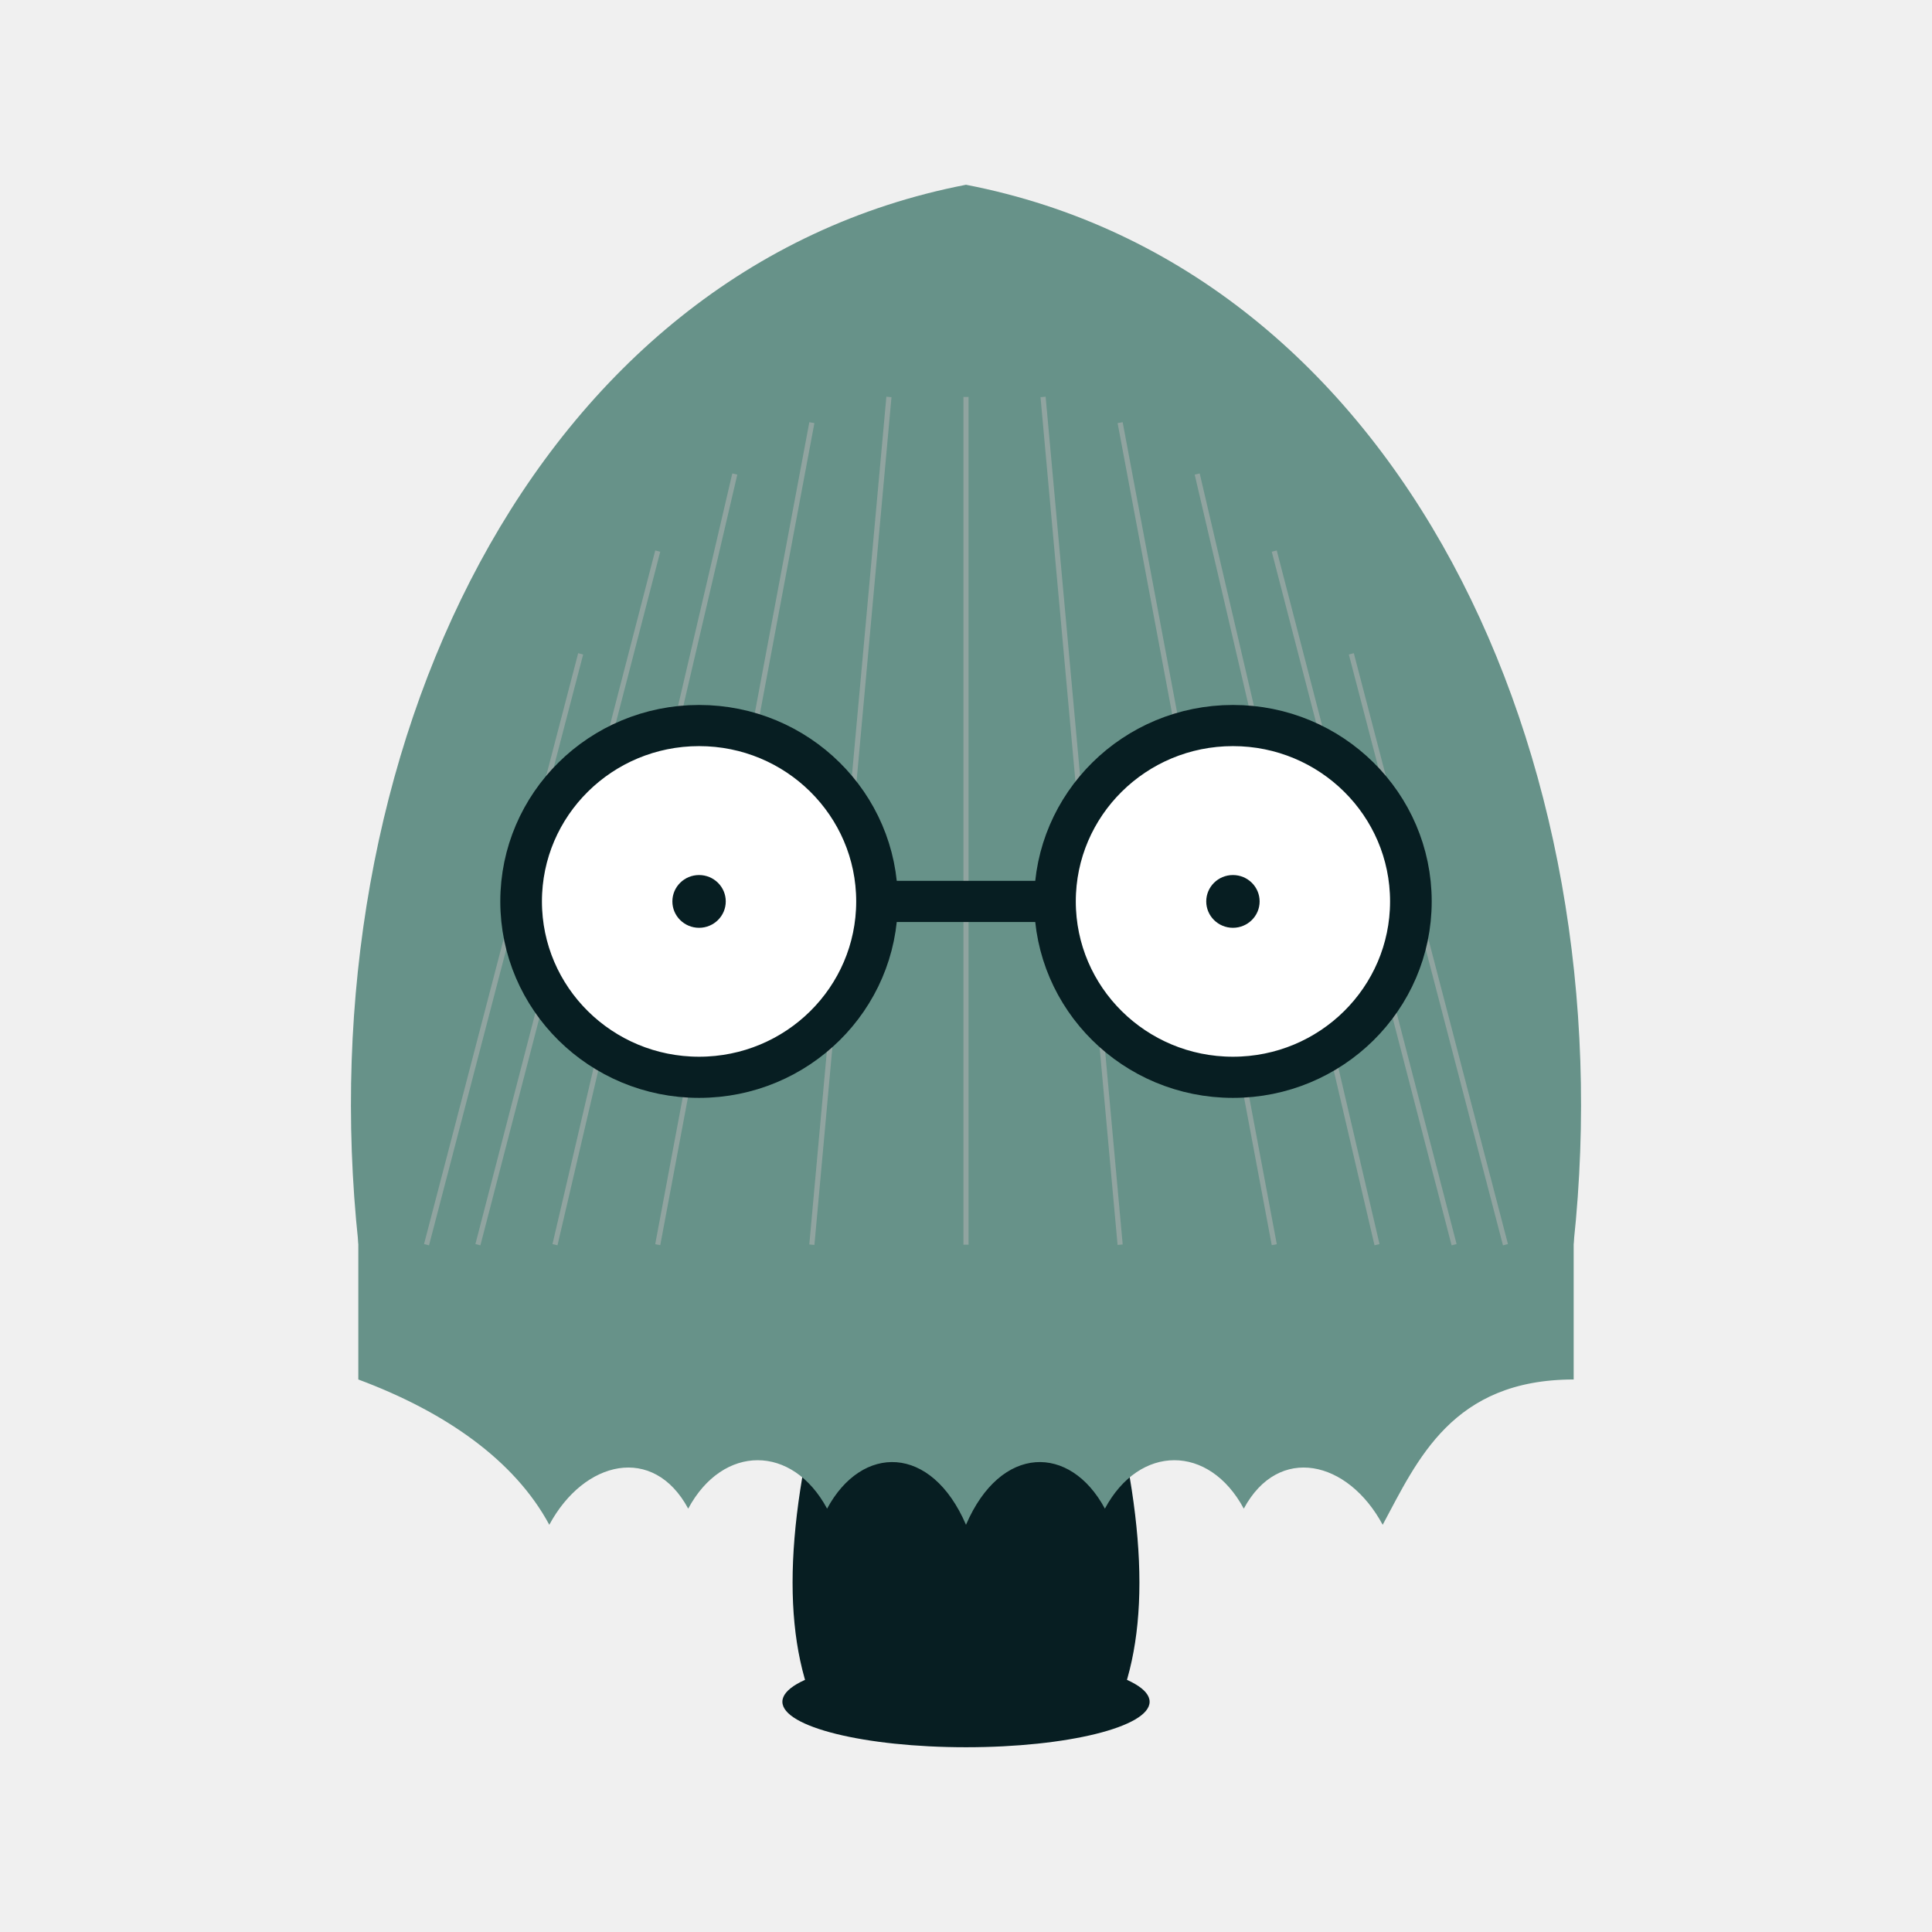
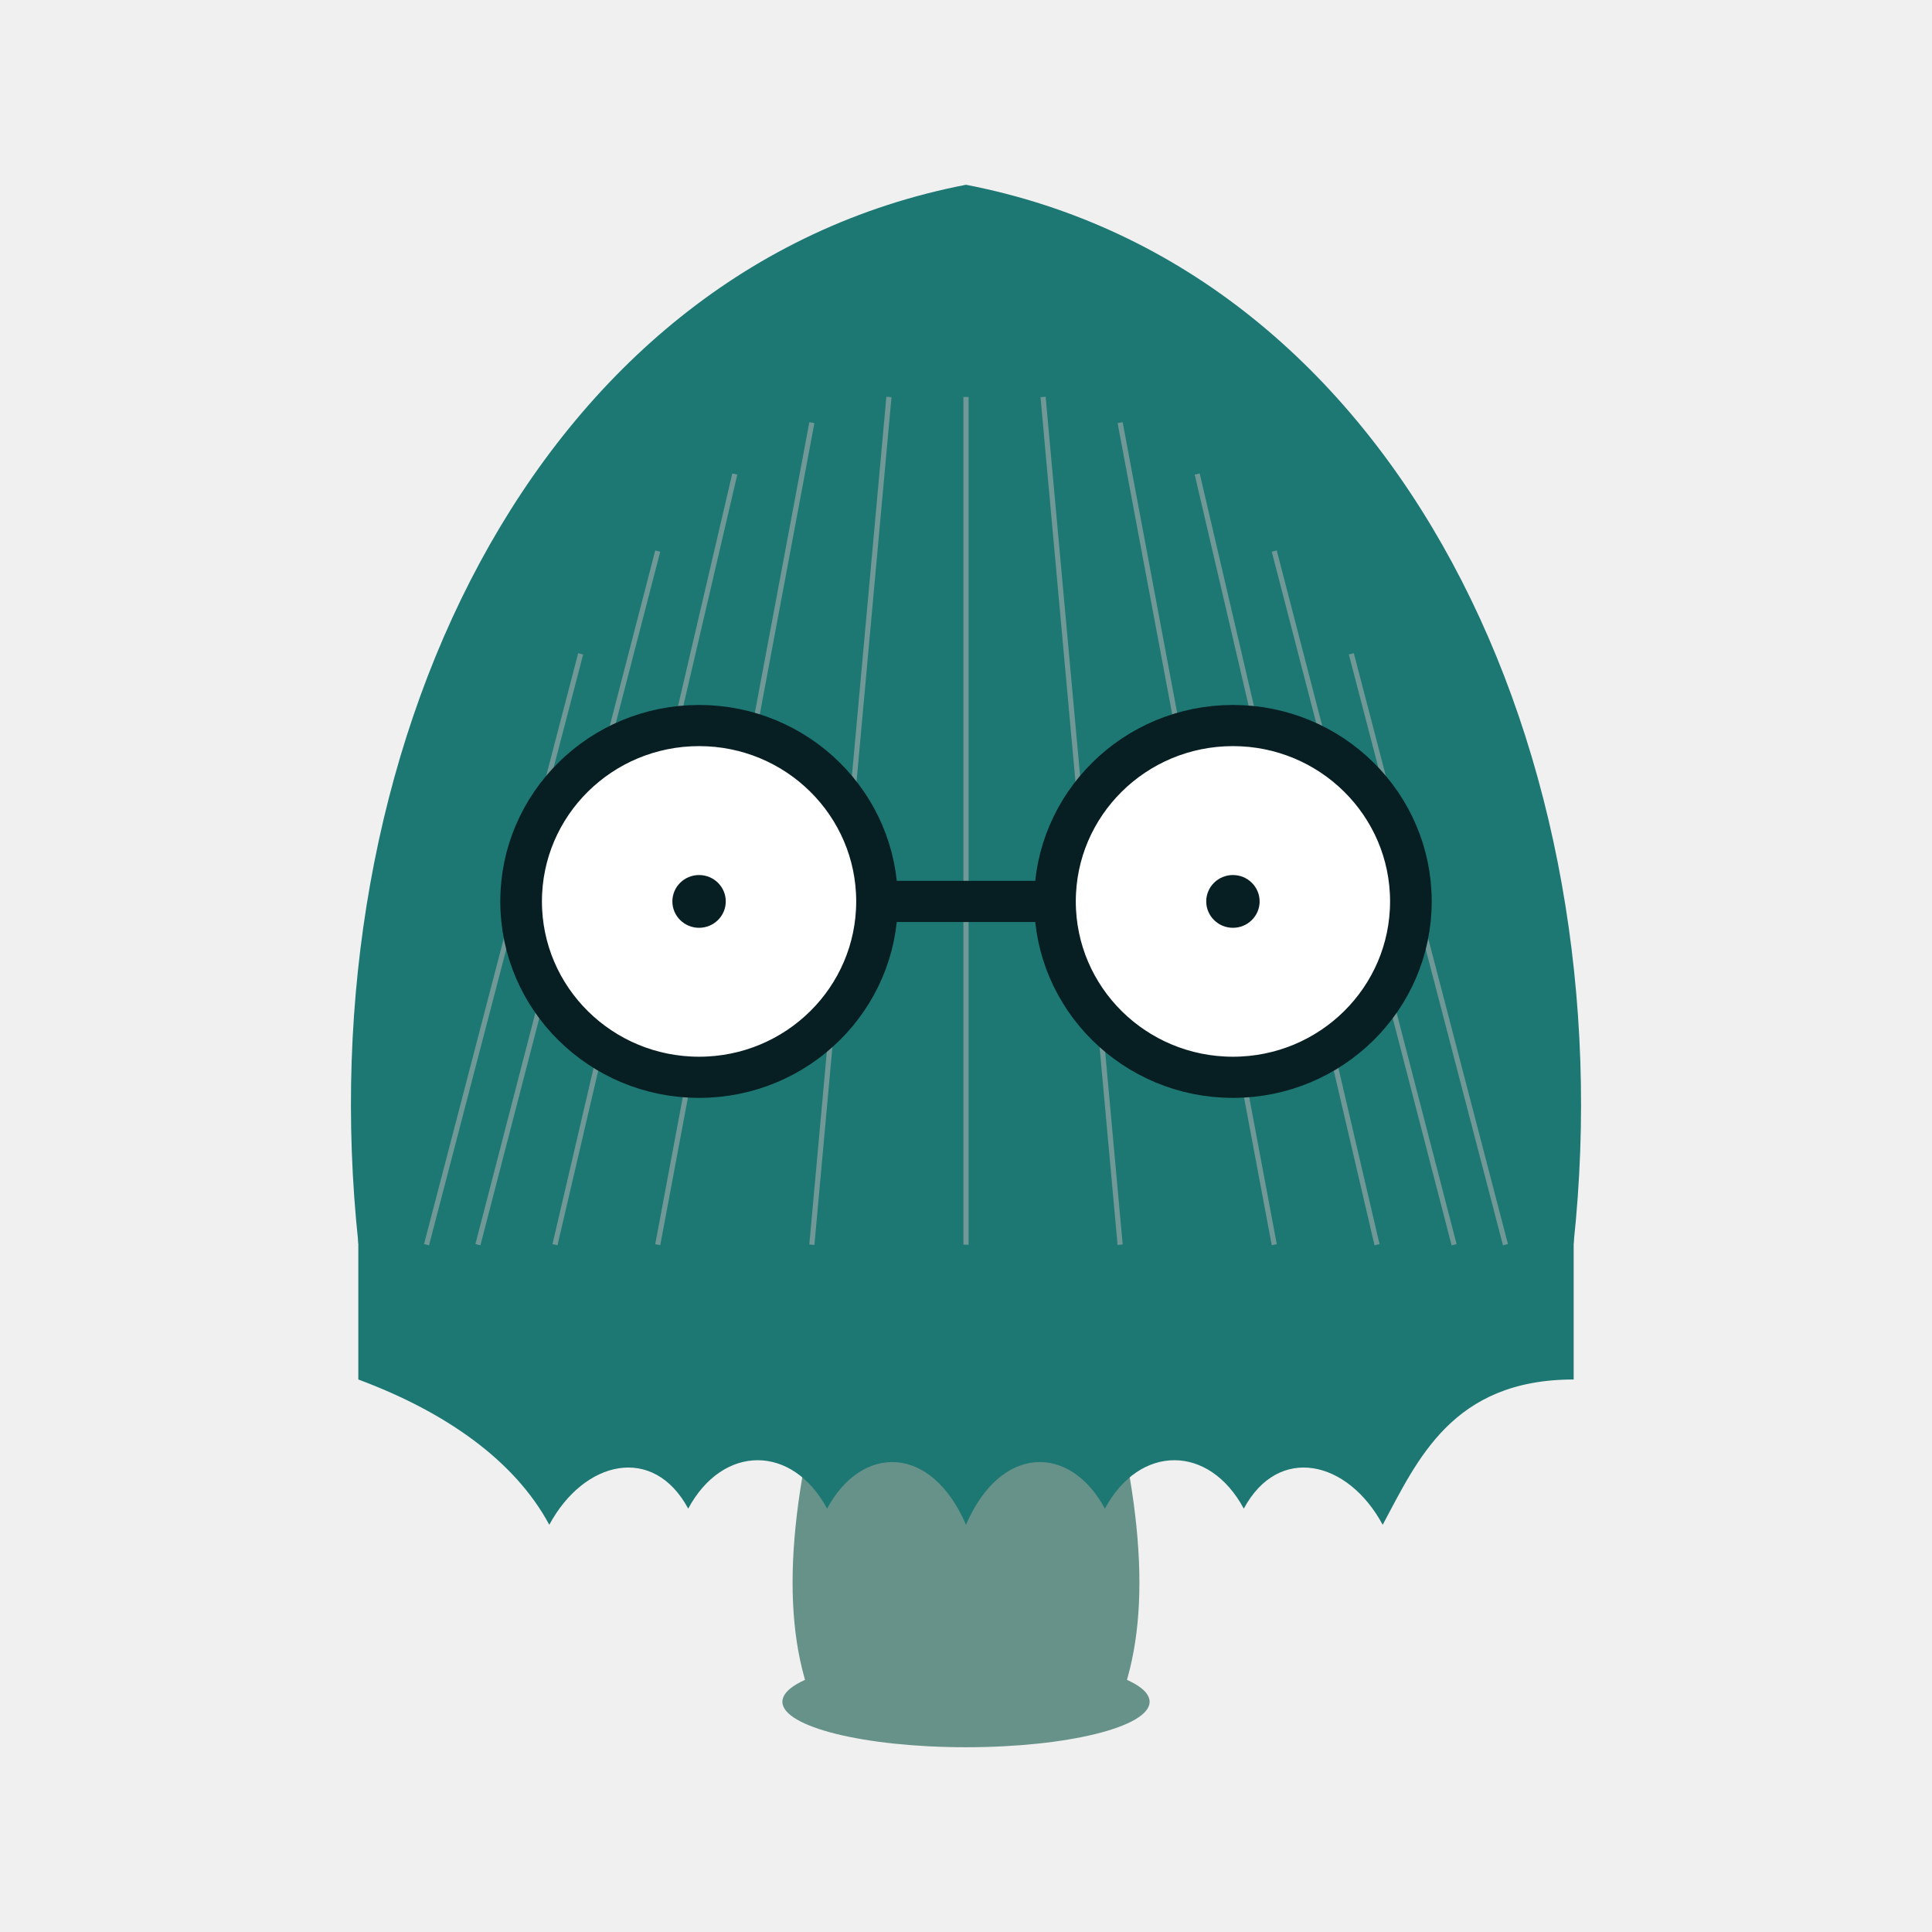
<svg xmlns="http://www.w3.org/2000/svg" width="676" height="676" viewBox="0 0 676 676" version="1.1">
-   <path d="m 288.03,483.428 c -14.277,54.313 -14.277,93.109 0,120.265 h 99.94 c 14.277,-27.157 14.277,-65.952 0,-120.265 z" fill="#071e22" />
-   <ellipse cx="338" cy="595.439" rx="64.247" ry="15.914" fill="#071e22" />
-   <g transform="matrix(3.0375,0,0,2.824516,-1022.346,739.7056)" fill="#679289">
+   <path d="m 288.03,483.428 c -14.277,54.313 -14.277,93.109 0,120.265 h 99.94 c 14.277,-27.157 14.277,-65.952 0,-120.265 z" fill="#679289" />
+   <ellipse cx="338" cy="595.439" rx="64.247" ry="15.914" fill="#679289" />
+   <g transform="matrix(3.0375,0,0,2.824516,-1022.346,739.7056)" fill="#1d7874">
    <path d="m 447.85,-239 c -50,10.401 -76,70.724 -70,131.047 4,33.282 136,33.282 140,0 6,-60.323 -20,-120.646 -70,-131.047 z" />
    <path d="m 377.85,-113 c 8,0 12.789,6.702 16.789,14.702 4,-8 11.436,-7.775 15.436,4.225 4,-12 12.225,-10.309 16.225,1.691 4,-12 -5.677,-3.497 12.523,5.149 C 470.294,-74.462 453.85,-101 457.85,-89 c 4,-12 12.789,-14.592 16.789,-2.592 4,-12 11.324,-11.436 15.324,-3.436 4,-8 11.887,-15.971 27.887,-17.971 v 22 c -14,0 -18,10 -22,18 -4,-8 -12,-10 -16,-2 -4,-8 -12,-8 -16,0 -4,-8 -12,-8 -16,2 -4,-10 -12,-10 -16,-2 -4,-8 -12,-8 -16,0 -4,-8 -12,-6 -16,2 -4,-8 -12,-14 -22,-18 z" />
  </g>
  <g transform="matrix(1.797689,0,0,1.797689,-21.53776,-193.6784)" fill="none" stroke="#b3b3b3" stroke-width="1" opacity="0.55">
    <path d="M 200,185 V 350" />
    <g>
      <path d="M 185,185 170,350" />
      <path d="M 170,190 140,350" />
      <path d="M 155,200 120,350" />
      <path d="M 140,215 105,350" />
      <path d="M 125,235 95,350" />
    </g>
    <g transform="matrix(-1,0,0,1,400,0)">
      <path d="M 185,185 170,350" />
      <path d="M 170,190 140,350" />
      <path d="M 155,200 120,350" />
      <path d="M 140,215 105,350" />
      <path d="M 125,235 95,350" />
    </g>
  </g>
  <g transform="matrix(6.226565,0,0,6.154036,26.67178,38.47182)">
    <circle cx="35" cy="45" r="10" fill="#ffffff" />
    <circle cx="65" cy="45" r="10" fill="#ffffff" />
    <g fill="none" stroke="#071e22" stroke-width="2.34">
      <circle cx="35" cy="45" r="10" />
      <circle cx="65" cy="45" r="10" />
      <line x1="45" y1="45" x2="55" y2="45" />
    </g>
    <circle cx="35" cy="45" r="1.5" fill="#071e22" />
    <circle cx="65" cy="45" r="1.5" fill="#071e22" />
  </g>
</svg>
